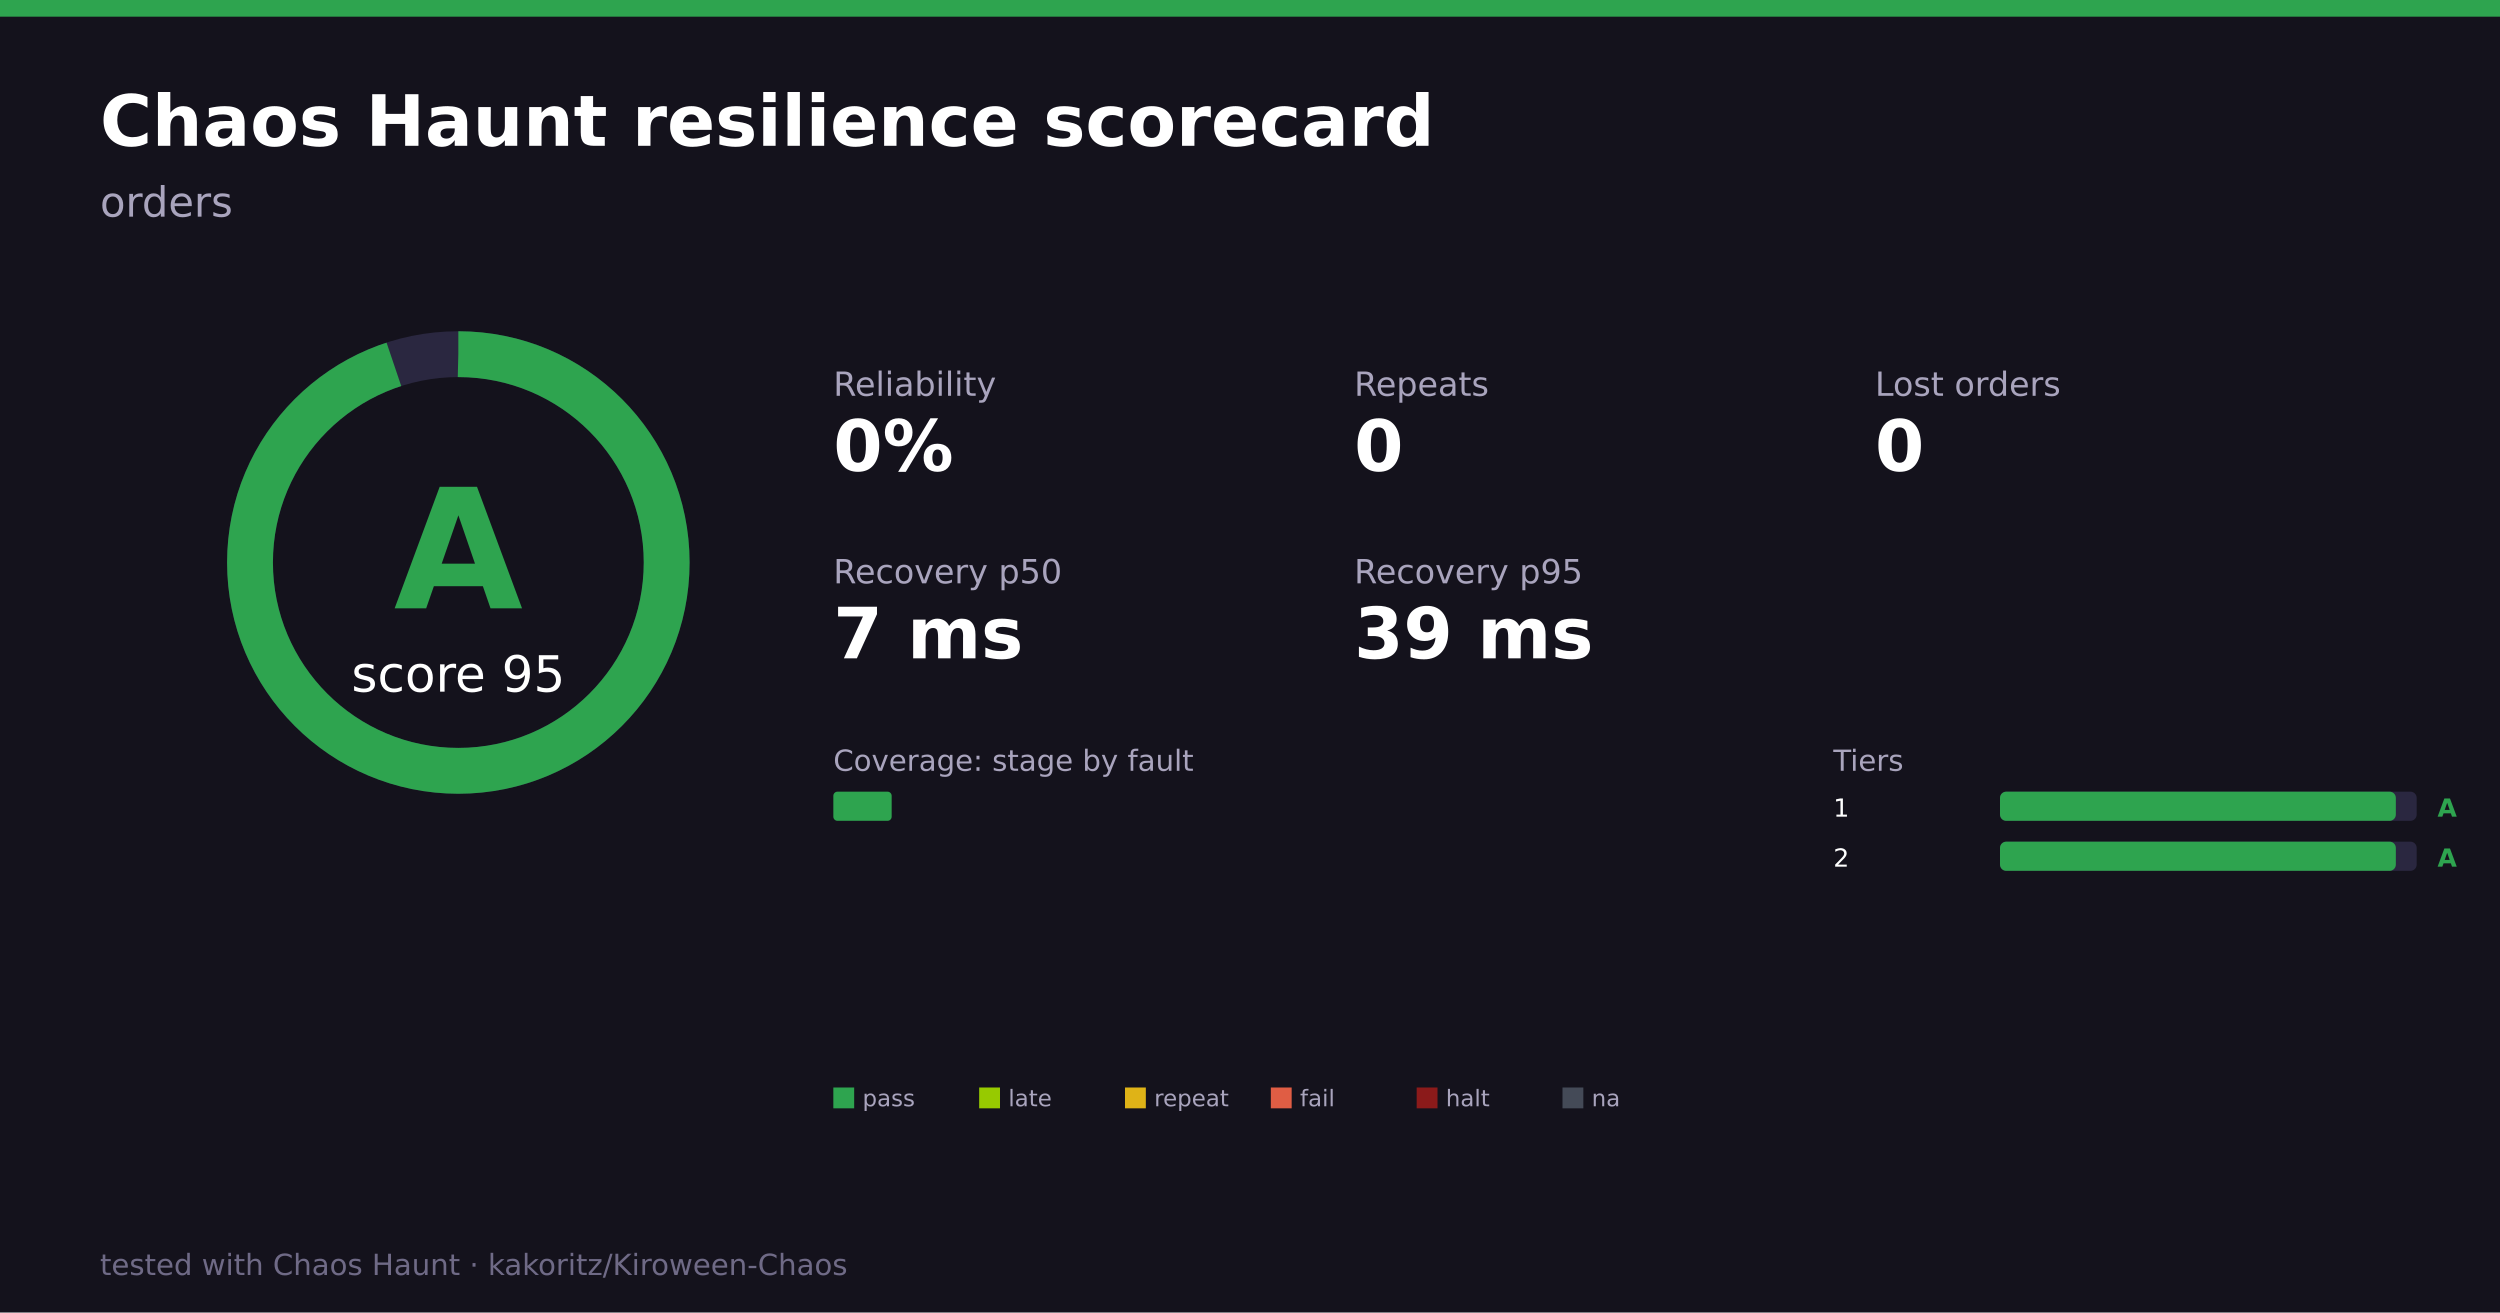
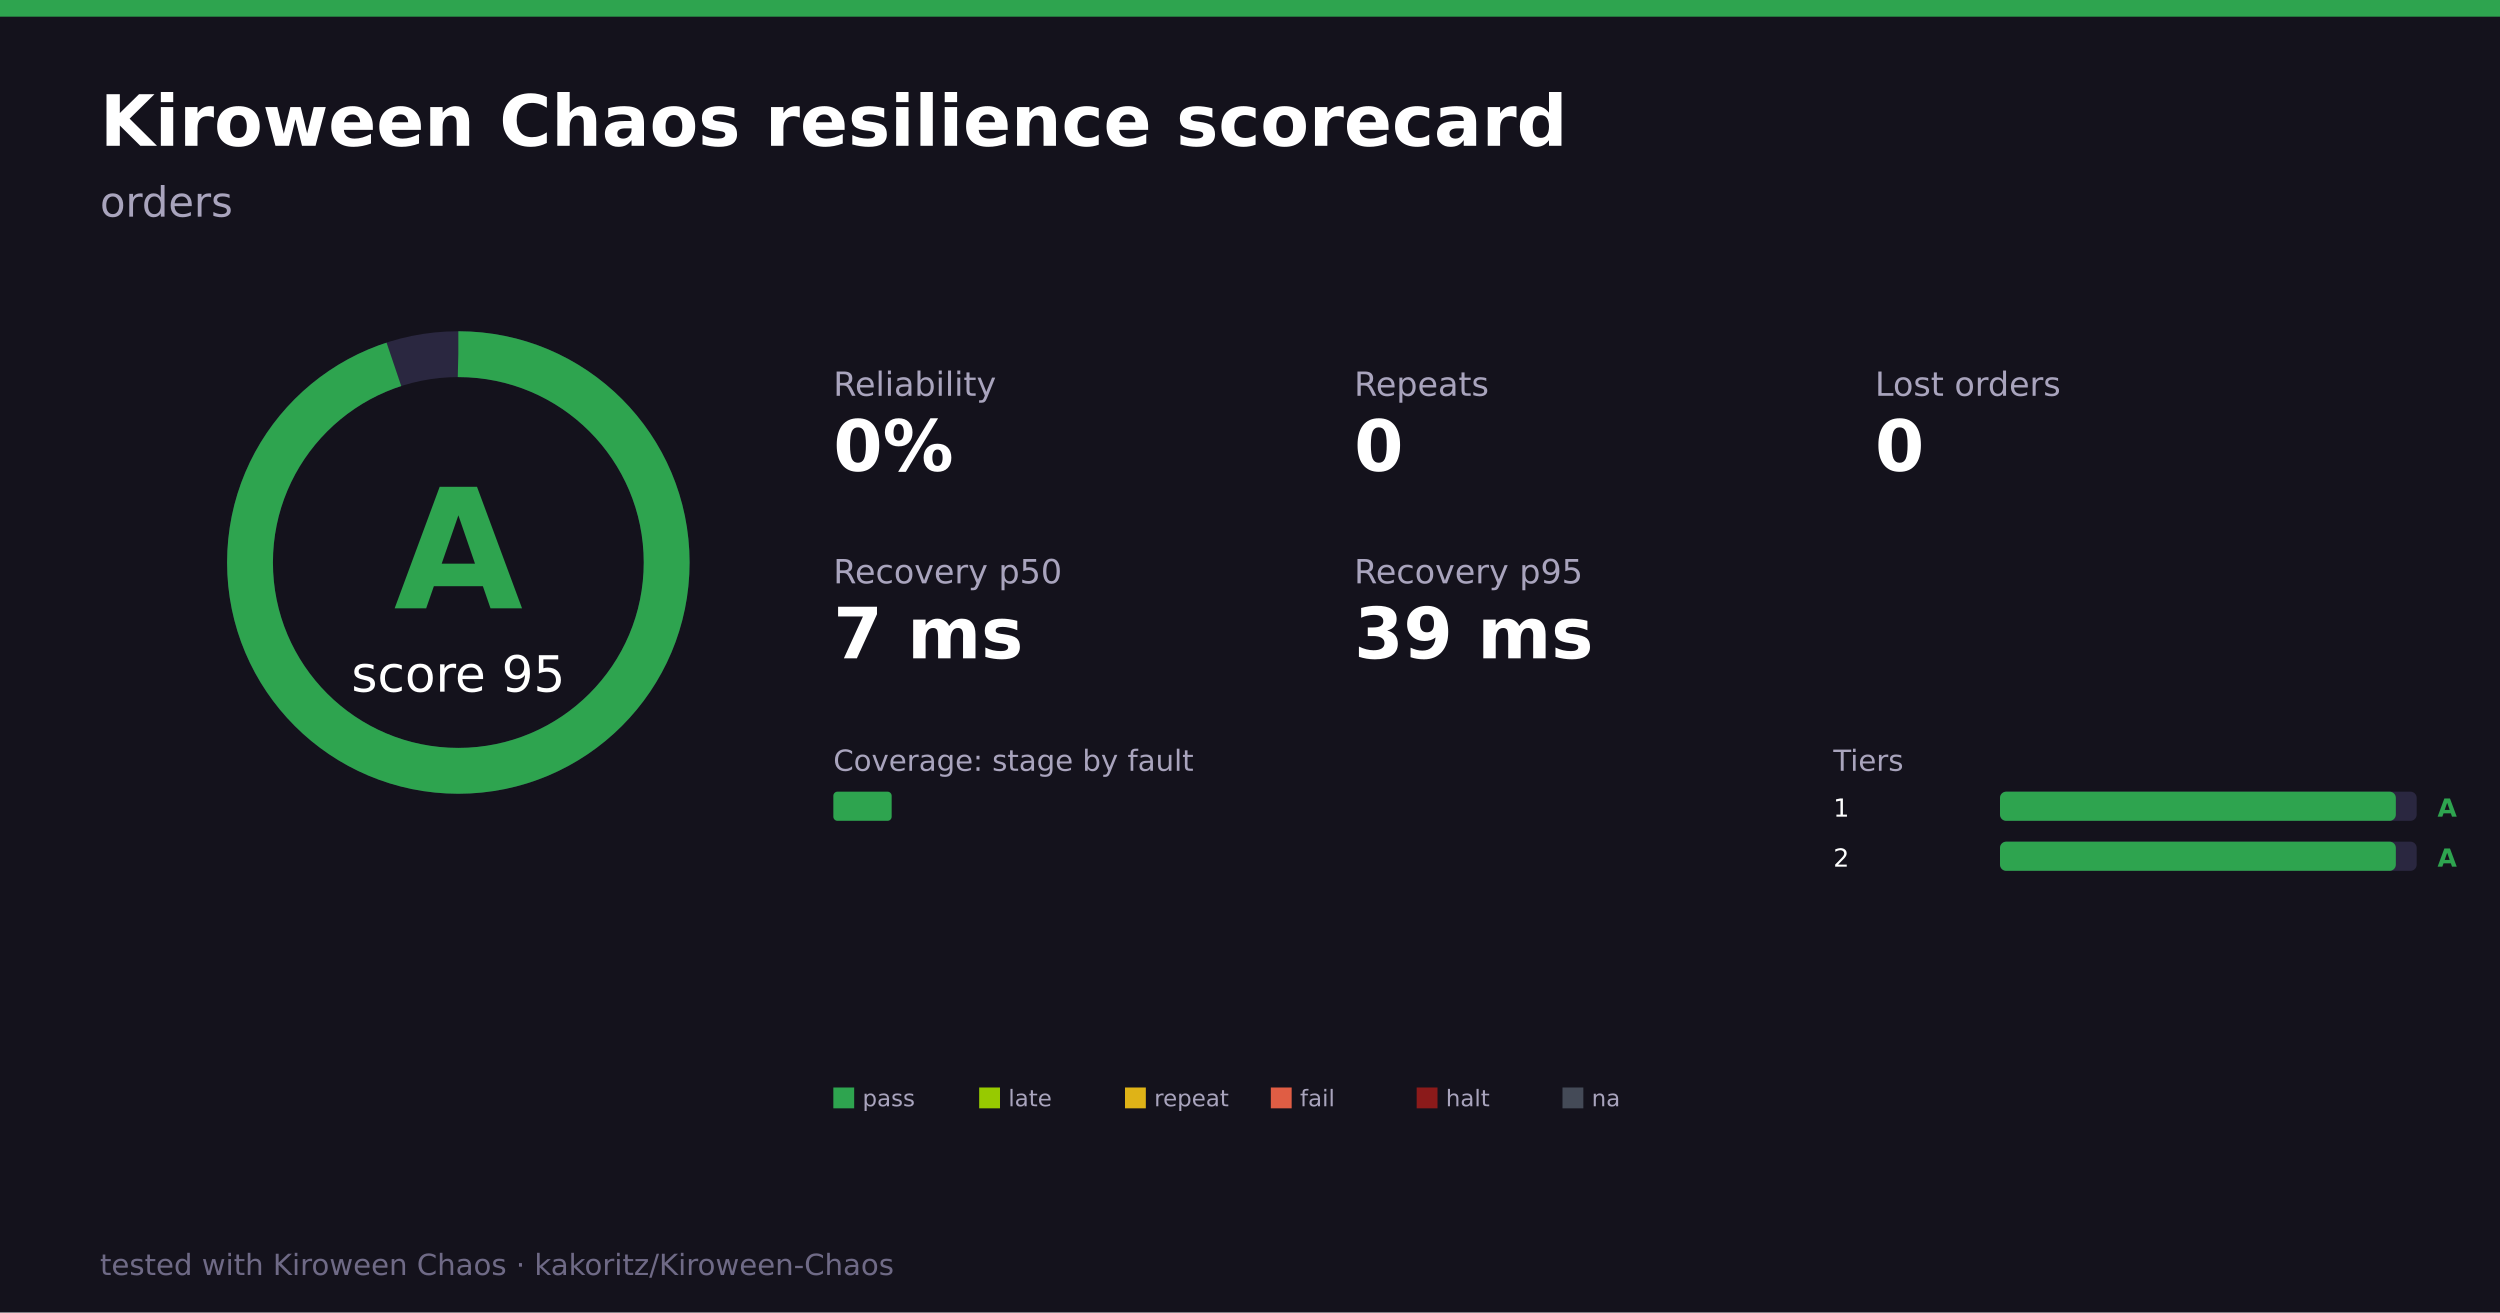
- <svg xmlns="http://www.w3.org/2000/svg" width="1200" height="630" viewBox="0 0 1200 630" font-family="Verdana,Geneva,DejaVu Sans,sans-serif" role="img" aria-label="Chaos Haunt resilience scorecard: A 95">
+ <svg xmlns="http://www.w3.org/2000/svg" width="1200" height="630" viewBox="0 0 1200 630" font-family="Verdana,Geneva,DejaVu Sans,sans-serif" role="img" aria-label="Kiroween Chaos resilience scorecard: A 95">
  <rect width="1200" height="630" fill="#14121c" />
  <rect x="0" y="0" width="1200" height="8" fill="#2ea44f" />
-   <text x="48" y="70" font-size="34" fill="#ffffff" font-weight="bold">Chaos Haunt resilience scorecard</text>
+   <text x="48" y="70" font-size="34" fill="#ffffff" font-weight="bold">Kiroween Chaos resilience scorecard</text>
  <text x="48" y="104" font-size="20" fill="#a9a4bd">orders</text>
  <circle cx="220" cy="270" r="100" fill="none" stroke="#2a2740" stroke-width="22" />
  <circle cx="220" cy="270" r="100" fill="none" stroke="#2ea44f" stroke-width="22" stroke-dasharray="596.9 628.3" transform="rotate(-90 220 270)" />
  <text x="220" y="292" font-size="80" fill="#2ea44f" text-anchor="middle" font-weight="bold">A</text>
  <text x="220" y="332" font-size="24" fill="#ffffff" text-anchor="middle">score 95</text>
  <text x="400" y="190" font-size="16" fill="#a9a4bd">Reliability</text>
  <text x="400" y="226" font-size="34" fill="#ffffff" font-weight="bold">0%</text>
  <text x="650" y="190" font-size="16" fill="#a9a4bd">Repeats</text>
  <text x="650" y="226" font-size="34" fill="#ffffff" font-weight="bold">0</text>
  <text x="900" y="190" font-size="16" fill="#a9a4bd">Lost orders</text>
  <text x="900" y="226" font-size="34" fill="#ffffff" font-weight="bold">0</text>
  <text x="400" y="280" font-size="16" fill="#a9a4bd">Recovery p50</text>
  <text x="400" y="316" font-size="34" fill="#ffffff" font-weight="bold">7 ms</text>
  <text x="650" y="280" font-size="16" fill="#a9a4bd">Recovery p95</text>
  <text x="650" y="316" font-size="34" fill="#ffffff" font-weight="bold">39 ms</text>
  <text x="400" y="370" font-size="14" fill="#a9a4bd">Coverage: stage by fault</text>
  <rect x="400" y="380" width="28" height="14" rx="2" fill="#2ea44f" />
  <rect x="400" y="522" width="10" height="10" fill="#2ea44f" />
  <text x="414" y="531" font-size="11" fill="#a9a4bd">pass</text>
  <rect x="470" y="522" width="10" height="10" fill="#97ca00" />
  <text x="484" y="531" font-size="11" fill="#a9a4bd">late</text>
  <rect x="540" y="522" width="10" height="10" fill="#dfb317" />
  <text x="554" y="531" font-size="11" fill="#a9a4bd">repeat</text>
  <rect x="610" y="522" width="10" height="10" fill="#e05d44" />
  <text x="624" y="531" font-size="11" fill="#a9a4bd">fail</text>
  <rect x="680" y="522" width="10" height="10" fill="#8b1a1a" />
  <text x="694" y="531" font-size="11" fill="#a9a4bd">halt</text>
  <rect x="750" y="522" width="10" height="10" fill="#444a57" />
  <text x="764" y="531" font-size="11" fill="#a9a4bd">na</text>
  <text x="880" y="370" font-size="14" fill="#a9a4bd">Tiers</text>
  <text x="880" y="392" font-size="12" fill="#ffffff">1</text>
  <rect x="960" y="380" width="200" height="14" rx="3" fill="#2a2740" />
  <rect x="960" y="380" width="190" height="14" rx="3" fill="#2ea44f" />
  <text x="1170" y="392" font-size="12" fill="#2ea44f" font-weight="bold">A</text>
  <text x="880" y="416" font-size="12" fill="#ffffff">2</text>
  <rect x="960" y="404" width="200" height="14" rx="3" fill="#2a2740" />
  <rect x="960" y="404" width="190" height="14" rx="3" fill="#2ea44f" />
  <text x="1170" y="416" font-size="12" fill="#2ea44f" font-weight="bold">A</text>
-   <text x="48" y="612" font-size="14" fill="#6f6a86">tested with Chaos Haunt · kakoritz/Kiroween-Chaos</text>
+   <text x="48" y="612" font-size="14" fill="#6f6a86">tested with Kiroween Chaos · kakoritz/Kiroween-Chaos</text>
</svg>
